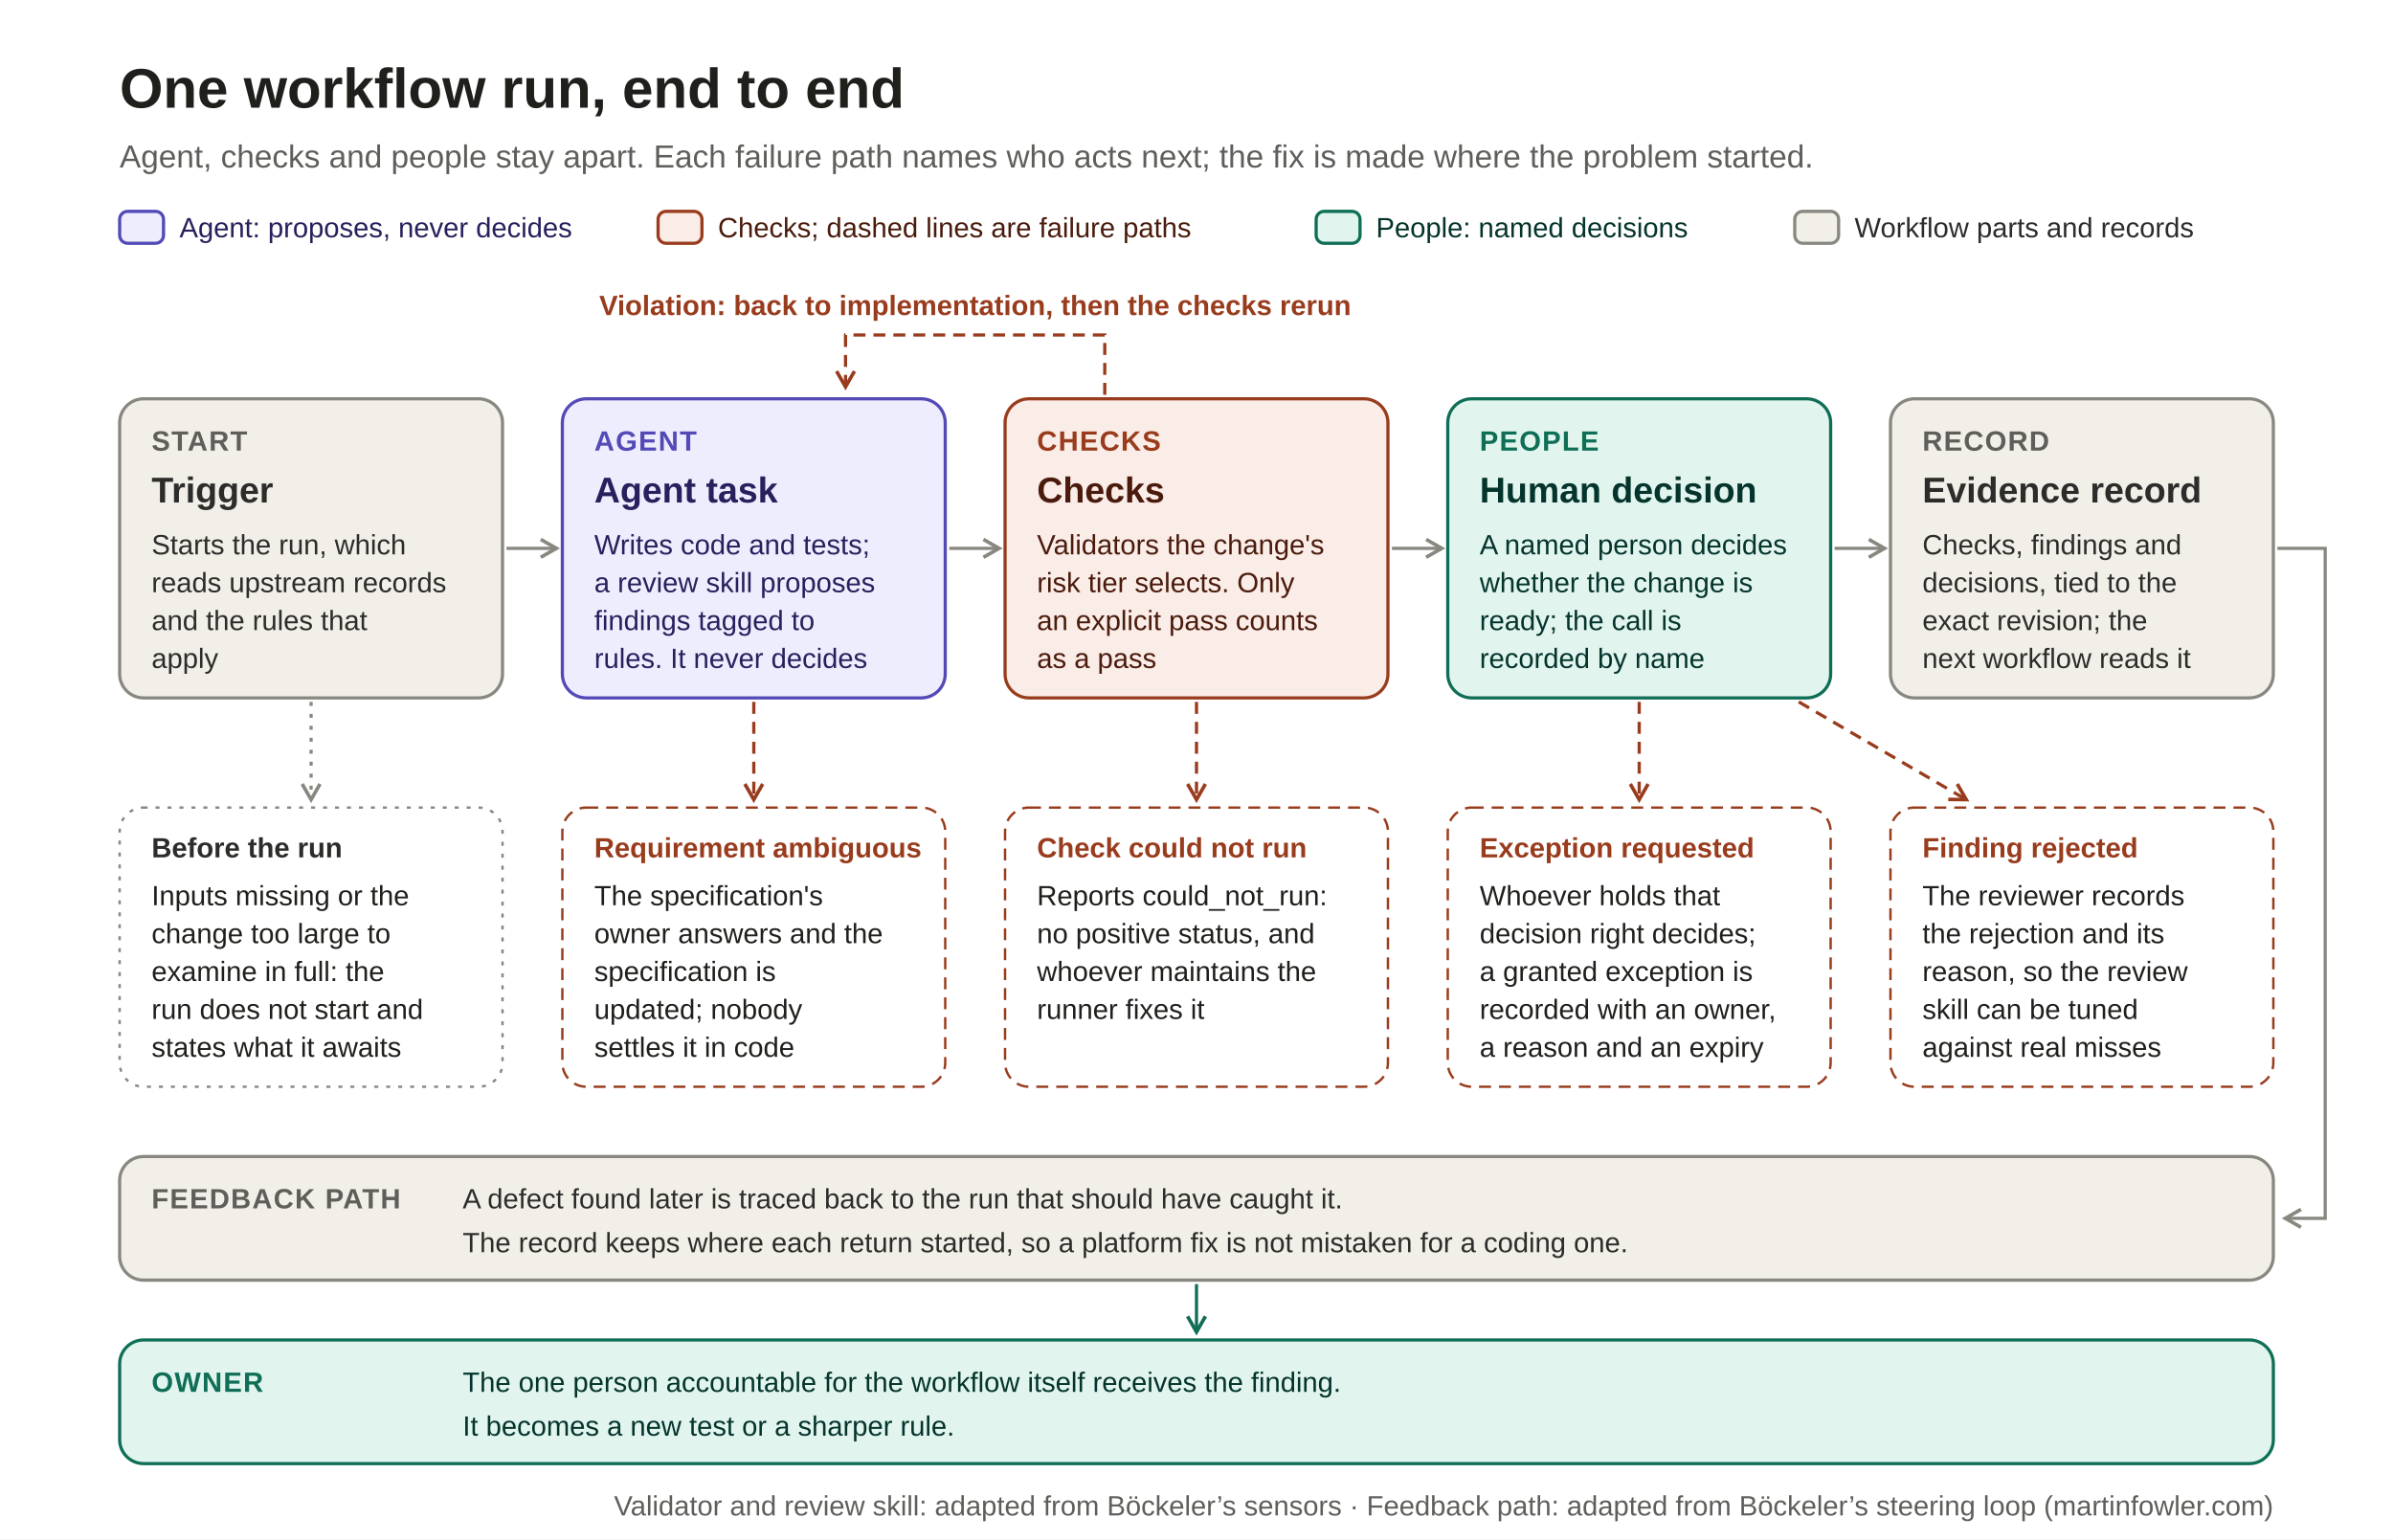
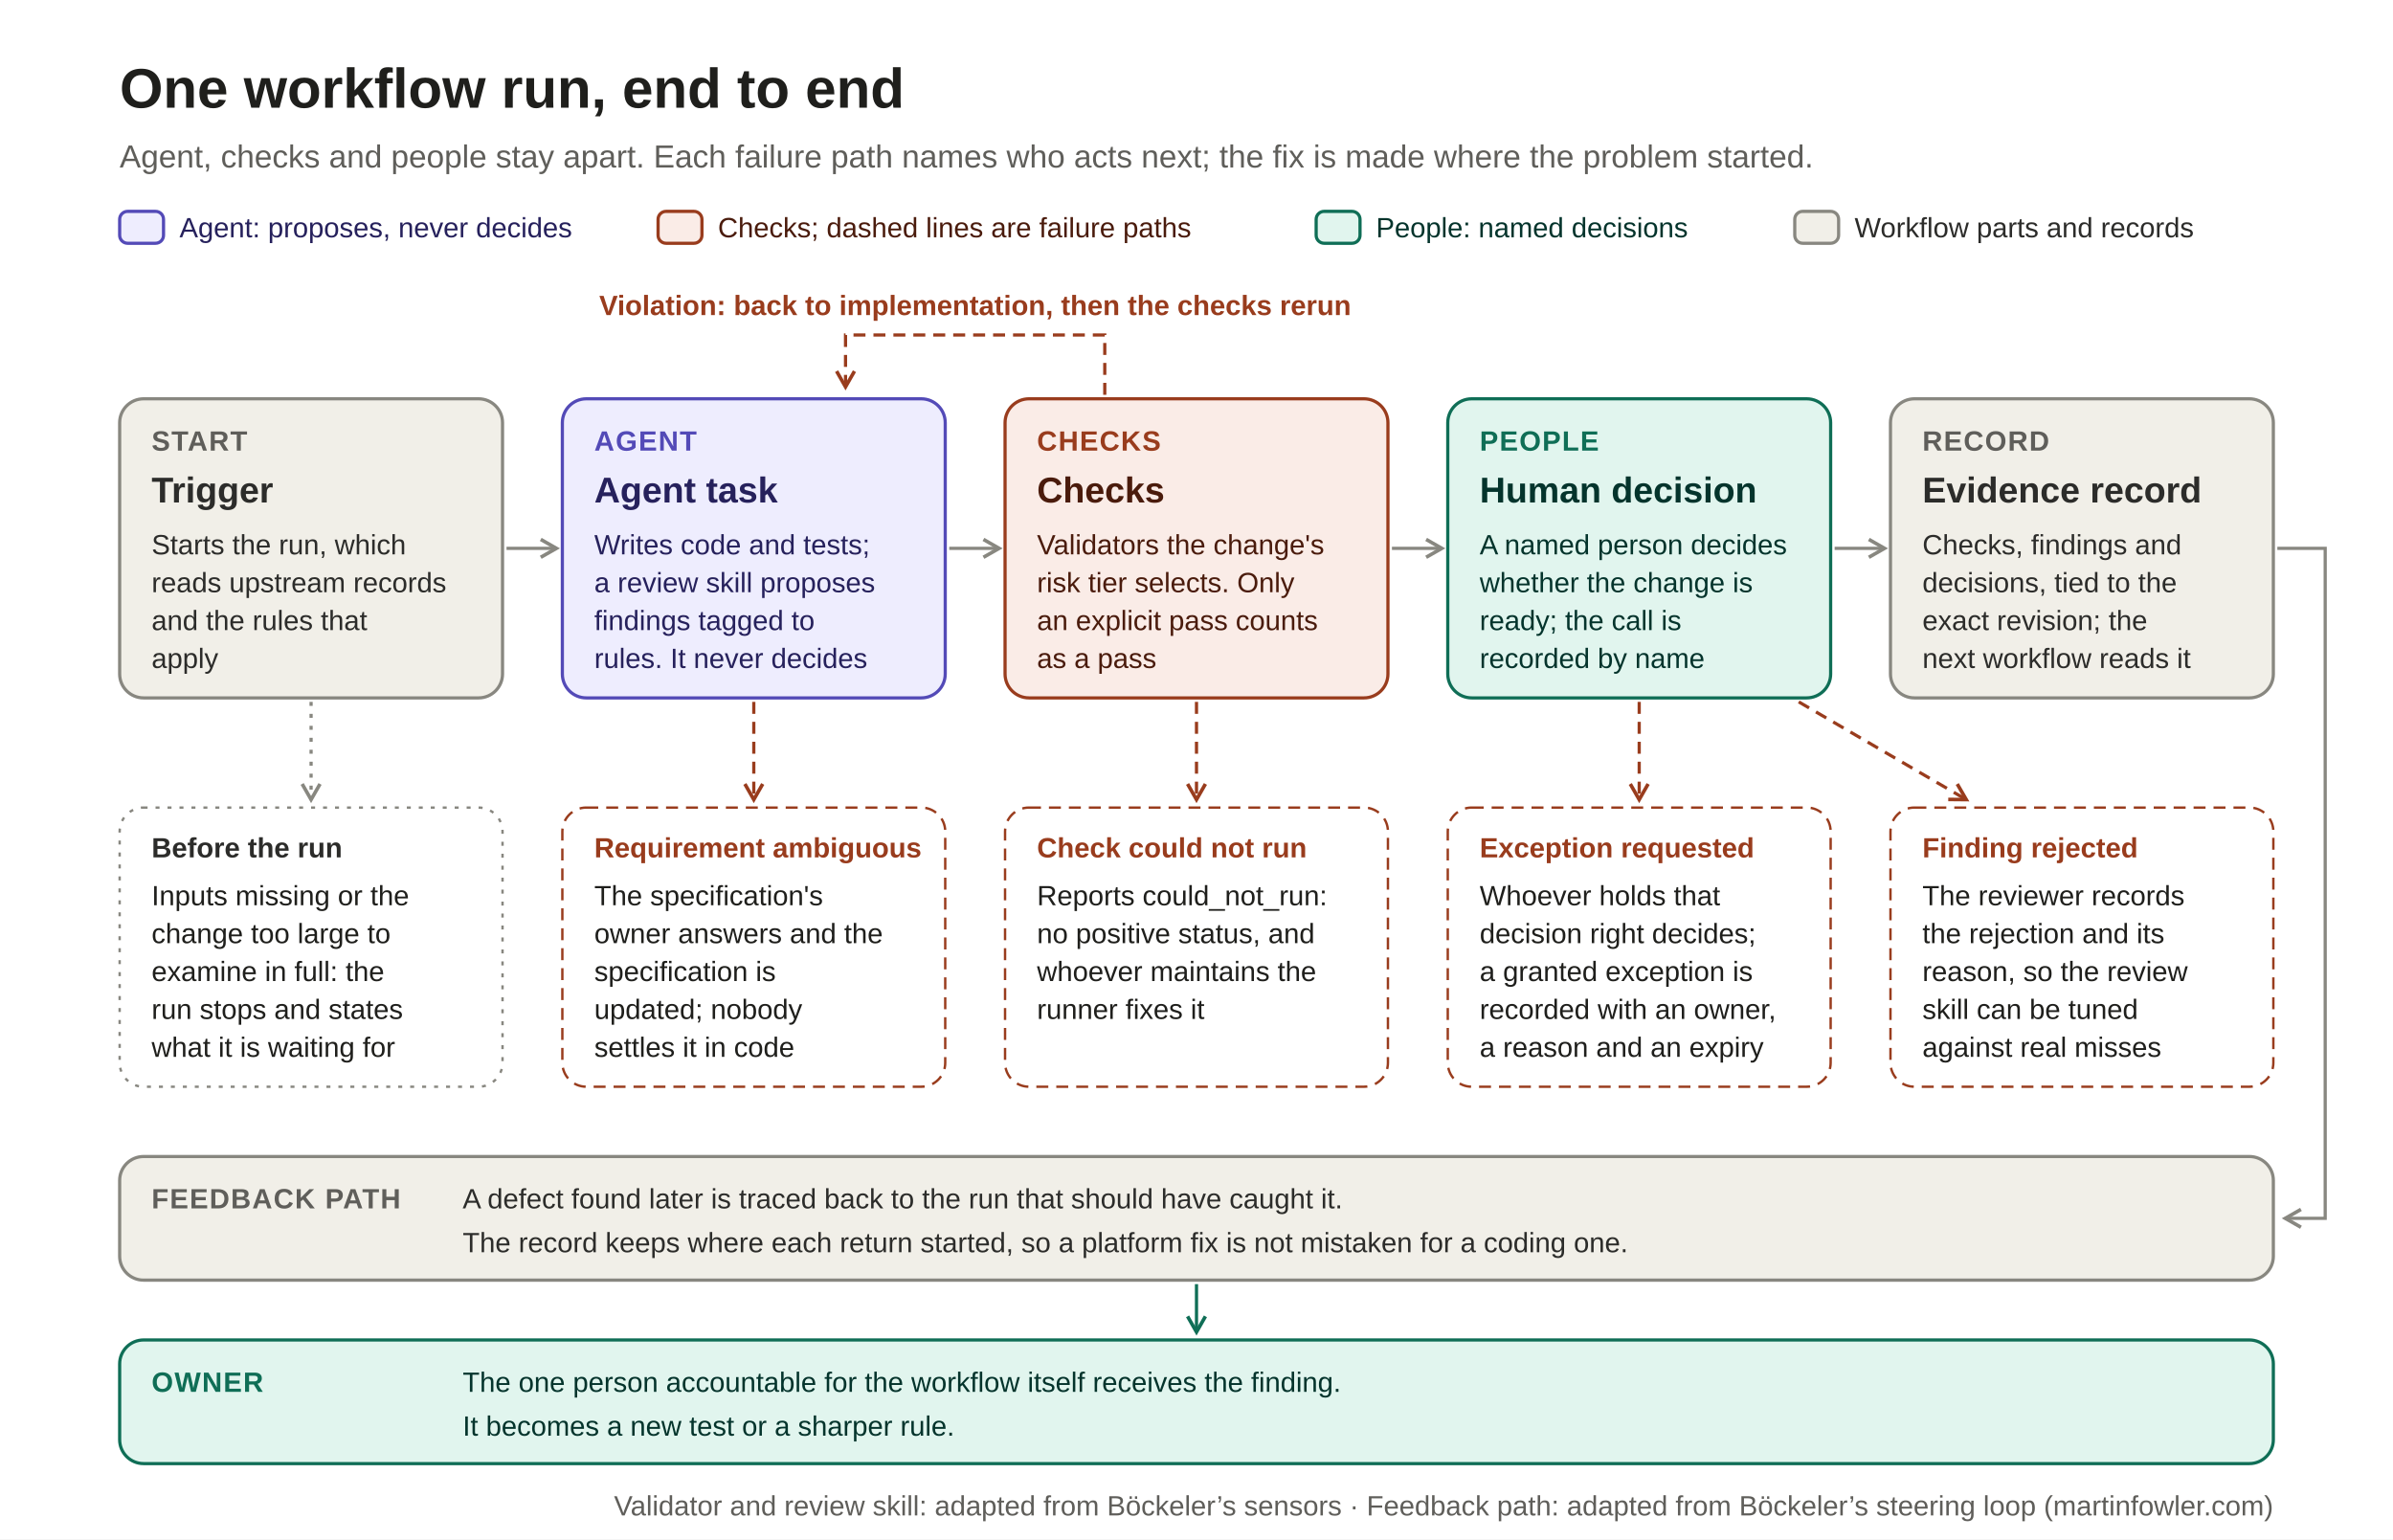
<svg xmlns="http://www.w3.org/2000/svg" width="1200" height="772" viewBox="0 0 1200 772" font-family="&quot;Liberation Sans&quot;,&quot;DejaVu Sans&quot;,Arial,sans-serif" data-references="bockeler-harness bockeler-sensors openai-harness nist-ai-rmf nist-800-53 fowler-ci dora-ai-capabilities">
  <defs>
    <marker id="a" viewBox="0 0 10 10" refX="8" refY="5" markerWidth="7" markerHeight="7" orient="auto">
      <path d="M1 1L8 5L1 9" fill="none" stroke="#888780" stroke-width="1.6" />
    </marker>
    <marker id="r" viewBox="0 0 10 10" refX="8" refY="5" markerWidth="7" markerHeight="7" orient="auto">
      <path d="M1 1L8 5L1 9" fill="none" stroke="#993C1D" stroke-width="1.6" />
    </marker>
    <marker id="t" viewBox="0 0 10 10" refX="8" refY="5" markerWidth="7" markerHeight="7" orient="auto">
      <path d="M1 1L8 5L1 9" fill="none" stroke="#0F6E56" stroke-width="1.6" />
    </marker>
  </defs>
  <rect width="1200" height="772" fill="#fff" />
  <text x="60" y="54" font-size="28" fill="#1f1f1c" font-weight="700">One workflow run, end to end</text>
  <text x="60" y="84" font-size="16" fill="#5F5E5A">Agent, checks and people stay apart. Each failure path names who acts next; the fix is made where the problem started.</text>
  <rect x="60" y="106" width="22" height="16" rx="4" fill="#EEEDFE" stroke="#534AB7" stroke-width="1.6" />
  <text x="90" y="119" font-size="14" fill="#26215C">Agent: proposes, never decides</text>
  <rect x="330" y="106" width="22" height="16" rx="4" fill="#FAECE7" stroke="#993C1D" stroke-width="1.6" />
  <text x="360" y="119" font-size="14" fill="#4A1B0C">Checks; dashed lines are failure paths</text>
  <rect x="660" y="106" width="22" height="16" rx="4" fill="#E1F5EE" stroke="#0F6E56" stroke-width="1.6" />
  <text x="690" y="119" font-size="14" fill="#04342C">People: named decisions</text>
  <rect x="900" y="106" width="22" height="16" rx="4" fill="#F1EFE8" stroke="#888780" stroke-width="1.6" />
  <text x="930" y="119" font-size="14" fill="#2C2C2A">Workflow parts and records</text>
  <path d="M554 198V168H424V194" fill="none" stroke="#993C1D" stroke-width="1.6" stroke-dasharray="6 4" marker-end="url(#r)" />
  <text x="489" y="158" font-size="14" fill="#993C1D" font-weight="700" text-anchor="middle">Violation: back to implementation, then the checks rerun</text>
  <rect x="60" y="200" width="192" height="150" rx="12" fill="#F1EFE8" stroke="#888780" stroke-width="1.6" />
  <text x="76" y="226" font-size="14" fill="#5F5E5A" font-weight="700" letter-spacing="0.6">START</text>
  <text x="76" y="252" font-size="18" fill="#2C2C2A" font-weight="700">Trigger</text>
  <text x="76" y="278" font-size="14" fill="#2C2C2A">Starts the run, which</text>
  <text x="76" y="297" font-size="14" fill="#2C2C2A">reads upstream records</text>
  <text x="76" y="316" font-size="14" fill="#2C2C2A">and the rules that</text>
  <text x="76" y="335" font-size="14" fill="#2C2C2A">apply</text>
  <line x1="254" y1="275" x2="279" y2="275" stroke="#888780" stroke-width="1.6" marker-end="url(#a)" />
  <rect x="282" y="200" width="192" height="150" rx="12" fill="#EEEDFE" stroke="#534AB7" stroke-width="1.6" />
  <text x="298" y="226" font-size="14" fill="#534AB7" font-weight="700" letter-spacing="0.6">AGENT</text>
  <text x="298" y="252" font-size="18" fill="#26215C" font-weight="700">Agent task</text>
  <text x="298" y="278" font-size="14" fill="#26215C">Writes code and tests;</text>
  <text x="298" y="297" font-size="14" fill="#26215C">a review skill proposes</text>
  <text x="298" y="316" font-size="14" fill="#26215C">findings tagged to</text>
  <text x="298" y="335" font-size="14" fill="#26215C">rules. It never decides</text>
  <line x1="476" y1="275" x2="501" y2="275" stroke="#888780" stroke-width="1.6" marker-end="url(#a)" />
  <rect x="504" y="200" width="192" height="150" rx="12" fill="#FAECE7" stroke="#993C1D" stroke-width="1.6" />
  <text x="520" y="226" font-size="14" fill="#993C1D" font-weight="700" letter-spacing="0.6">CHECKS</text>
  <text x="520" y="252" font-size="18" fill="#4A1B0C" font-weight="700">Checks</text>
  <text x="520" y="278" font-size="14" fill="#4A1B0C">Validators the change's</text>
  <text x="520" y="297" font-size="14" fill="#4A1B0C">risk tier selects. Only</text>
  <text x="520" y="316" font-size="14" fill="#4A1B0C">an explicit pass counts</text>
  <text x="520" y="335" font-size="14" fill="#4A1B0C">as a pass</text>
  <line x1="698" y1="275" x2="723" y2="275" stroke="#888780" stroke-width="1.6" marker-end="url(#a)" />
  <rect x="726" y="200" width="192" height="150" rx="12" fill="#E1F5EE" stroke="#0F6E56" stroke-width="1.6" />
  <text x="742" y="226" font-size="14" fill="#0F6E56" font-weight="700" letter-spacing="0.6">PEOPLE</text>
  <text x="742" y="252" font-size="18" fill="#04342C" font-weight="700">Human decision</text>
  <text x="742" y="278" font-size="14" fill="#04342C">A named person decides</text>
  <text x="742" y="297" font-size="14" fill="#04342C">whether the change is</text>
  <text x="742" y="316" font-size="14" fill="#04342C">ready; the call is</text>
  <text x="742" y="335" font-size="14" fill="#04342C">recorded by name</text>
  <line x1="920" y1="275" x2="945" y2="275" stroke="#888780" stroke-width="1.6" marker-end="url(#a)" />
  <rect x="948" y="200" width="192" height="150" rx="12" fill="#F1EFE8" stroke="#888780" stroke-width="1.6" />
  <text x="964" y="226" font-size="14" fill="#5F5E5A" font-weight="700" letter-spacing="0.6">RECORD</text>
  <text x="964" y="252" font-size="18" fill="#2C2C2A" font-weight="700">Evidence record</text>
  <text x="964" y="278" font-size="14" fill="#2C2C2A">Checks, findings and</text>
  <text x="964" y="297" font-size="14" fill="#2C2C2A">decisions, tied to the</text>
  <text x="964" y="316" font-size="14" fill="#2C2C2A">exact revision; the</text>
  <text x="964" y="335" font-size="14" fill="#2C2C2A">next workflow reads it</text>
  <line x1="156" y1="352" x2="156" y2="401" stroke="#888780" stroke-width="1.6" stroke-dasharray="2 4" marker-end="url(#a)" />
  <line x1="378" y1="352" x2="378" y2="401" stroke="#993C1D" stroke-width="1.6" stroke-dasharray="6 4" marker-end="url(#r)" />
  <line x1="600" y1="352" x2="600" y2="401" stroke="#993C1D" stroke-width="1.6" stroke-dasharray="6 4" marker-end="url(#r)" />
  <line x1="822" y1="352" x2="822" y2="401" stroke="#993C1D" stroke-width="1.6" stroke-dasharray="6 4" marker-end="url(#r)" />
  <line x1="902" y1="352" x2="986" y2="401" stroke="#993C1D" stroke-width="1.6" stroke-dasharray="6 4" marker-end="url(#r)" />
  <rect x="60" y="405" width="192" height="140" rx="12" fill="#fff" stroke="#888780" stroke-width="1.2" stroke-dasharray="2 4" />
  <text x="76" y="430" font-size="14" fill="#2C2C2A" font-weight="700">Before the run</text>
  <text x="76" y="454" font-size="14" fill="#1f1f1c">Inputs missing or the</text>
  <text x="76" y="473" font-size="14" fill="#1f1f1c">change too large to</text>
  <text x="76" y="492" font-size="14" fill="#1f1f1c">examine in full: the</text>
-   <text x="76" y="511" font-size="14" fill="#1f1f1c">run does not start and</text>
-   <text x="76" y="530" font-size="14" fill="#1f1f1c">states what it awaits</text>
+   <text x="76" y="511" font-size="14" fill="#1f1f1c">run stops and states</text>
+   <text x="76" y="530" font-size="14" fill="#1f1f1c">what it is waiting for</text>
  <rect x="282" y="405" width="192" height="140" rx="12" fill="#fff" stroke="#993C1D" stroke-width="1.2" stroke-dasharray="6 4" />
  <text x="298" y="430" font-size="14" fill="#993C1D" font-weight="700">Requirement ambiguous</text>
  <text x="298" y="454" font-size="14" fill="#1f1f1c">The specification's</text>
  <text x="298" y="473" font-size="14" fill="#1f1f1c">owner answers and the</text>
  <text x="298" y="492" font-size="14" fill="#1f1f1c">specification is</text>
  <text x="298" y="511" font-size="14" fill="#1f1f1c">updated; nobody</text>
  <text x="298" y="530" font-size="14" fill="#1f1f1c">settles it in code</text>
  <rect x="504" y="405" width="192" height="140" rx="12" fill="#fff" stroke="#993C1D" stroke-width="1.2" stroke-dasharray="6 4" />
  <text x="520" y="430" font-size="14" fill="#993C1D" font-weight="700">Check could not run</text>
  <text x="520" y="454" font-size="14" fill="#1f1f1c">Reports could_not_run:</text>
  <text x="520" y="473" font-size="14" fill="#1f1f1c">no positive status, and</text>
  <text x="520" y="492" font-size="14" fill="#1f1f1c">whoever maintains the</text>
  <text x="520" y="511" font-size="14" fill="#1f1f1c">runner fixes it</text>
  <rect x="726" y="405" width="192" height="140" rx="12" fill="#fff" stroke="#993C1D" stroke-width="1.2" stroke-dasharray="6 4" />
  <text x="742" y="430" font-size="14" fill="#993C1D" font-weight="700">Exception requested</text>
  <text x="742" y="454" font-size="14" fill="#1f1f1c">Whoever holds that</text>
  <text x="742" y="473" font-size="14" fill="#1f1f1c">decision right decides;</text>
  <text x="742" y="492" font-size="14" fill="#1f1f1c">a granted exception is</text>
  <text x="742" y="511" font-size="14" fill="#1f1f1c">recorded with an owner,</text>
  <text x="742" y="530" font-size="14" fill="#1f1f1c">a reason and an expiry</text>
  <rect x="948" y="405" width="192" height="140" rx="12" fill="#fff" stroke="#993C1D" stroke-width="1.2" stroke-dasharray="6 4" />
  <text x="964" y="430" font-size="14" fill="#993C1D" font-weight="700">Finding rejected</text>
  <text x="964" y="454" font-size="14" fill="#1f1f1c">The reviewer records</text>
  <text x="964" y="473" font-size="14" fill="#1f1f1c">the rejection and its</text>
  <text x="964" y="492" font-size="14" fill="#1f1f1c">reason, so the review</text>
  <text x="964" y="511" font-size="14" fill="#1f1f1c">skill can be tuned</text>
  <text x="964" y="530" font-size="14" fill="#1f1f1c">against real misses</text>
  <path d="M1142 275H1166V611H1146" fill="none" stroke="#888780" stroke-width="1.6" marker-end="url(#a)" />
  <rect x="60" y="580" width="1080" height="62" rx="12" fill="#F1EFE8" stroke="#888780" stroke-width="1.6" />
  <text x="76" y="606" font-size="14" fill="#5F5E5A" font-weight="700" letter-spacing="0.6">FEEDBACK PATH</text>
  <text x="232" y="606" font-size="14" fill="#2C2C2A">A defect found later is traced back to the run that should have caught it.</text>
  <text x="232" y="628" font-size="14" fill="#2C2C2A">The record keeps where each return started, so a platform fix is not mistaken for a coding one.</text>
  <line x1="600" y1="644" x2="600" y2="668" stroke="#0F6E56" stroke-width="1.6" marker-end="url(#t)" />
  <rect x="60" y="672" width="1080" height="62" rx="12" fill="#E1F5EE" stroke="#0F6E56" stroke-width="1.6" />
  <text x="76" y="698" font-size="14" fill="#0F6E56" font-weight="700" letter-spacing="0.6">OWNER</text>
  <text x="232" y="698" font-size="14" fill="#04342C">The one person accountable for the workflow itself receives the finding.</text>
  <text x="232" y="720" font-size="14" fill="#04342C">It becomes a new test or a sharper rule.</text>
  <text class="credit" data-references="bockeler-harness bockeler-sensors" x="1140" y="760" font-size="14" fill="#5F5E5A" text-anchor="end">Validator and review skill: adapted from Böckeler’s sensors · Feedback path: adapted from Böckeler’s steering loop (martinfowler.com)</text>
</svg>
